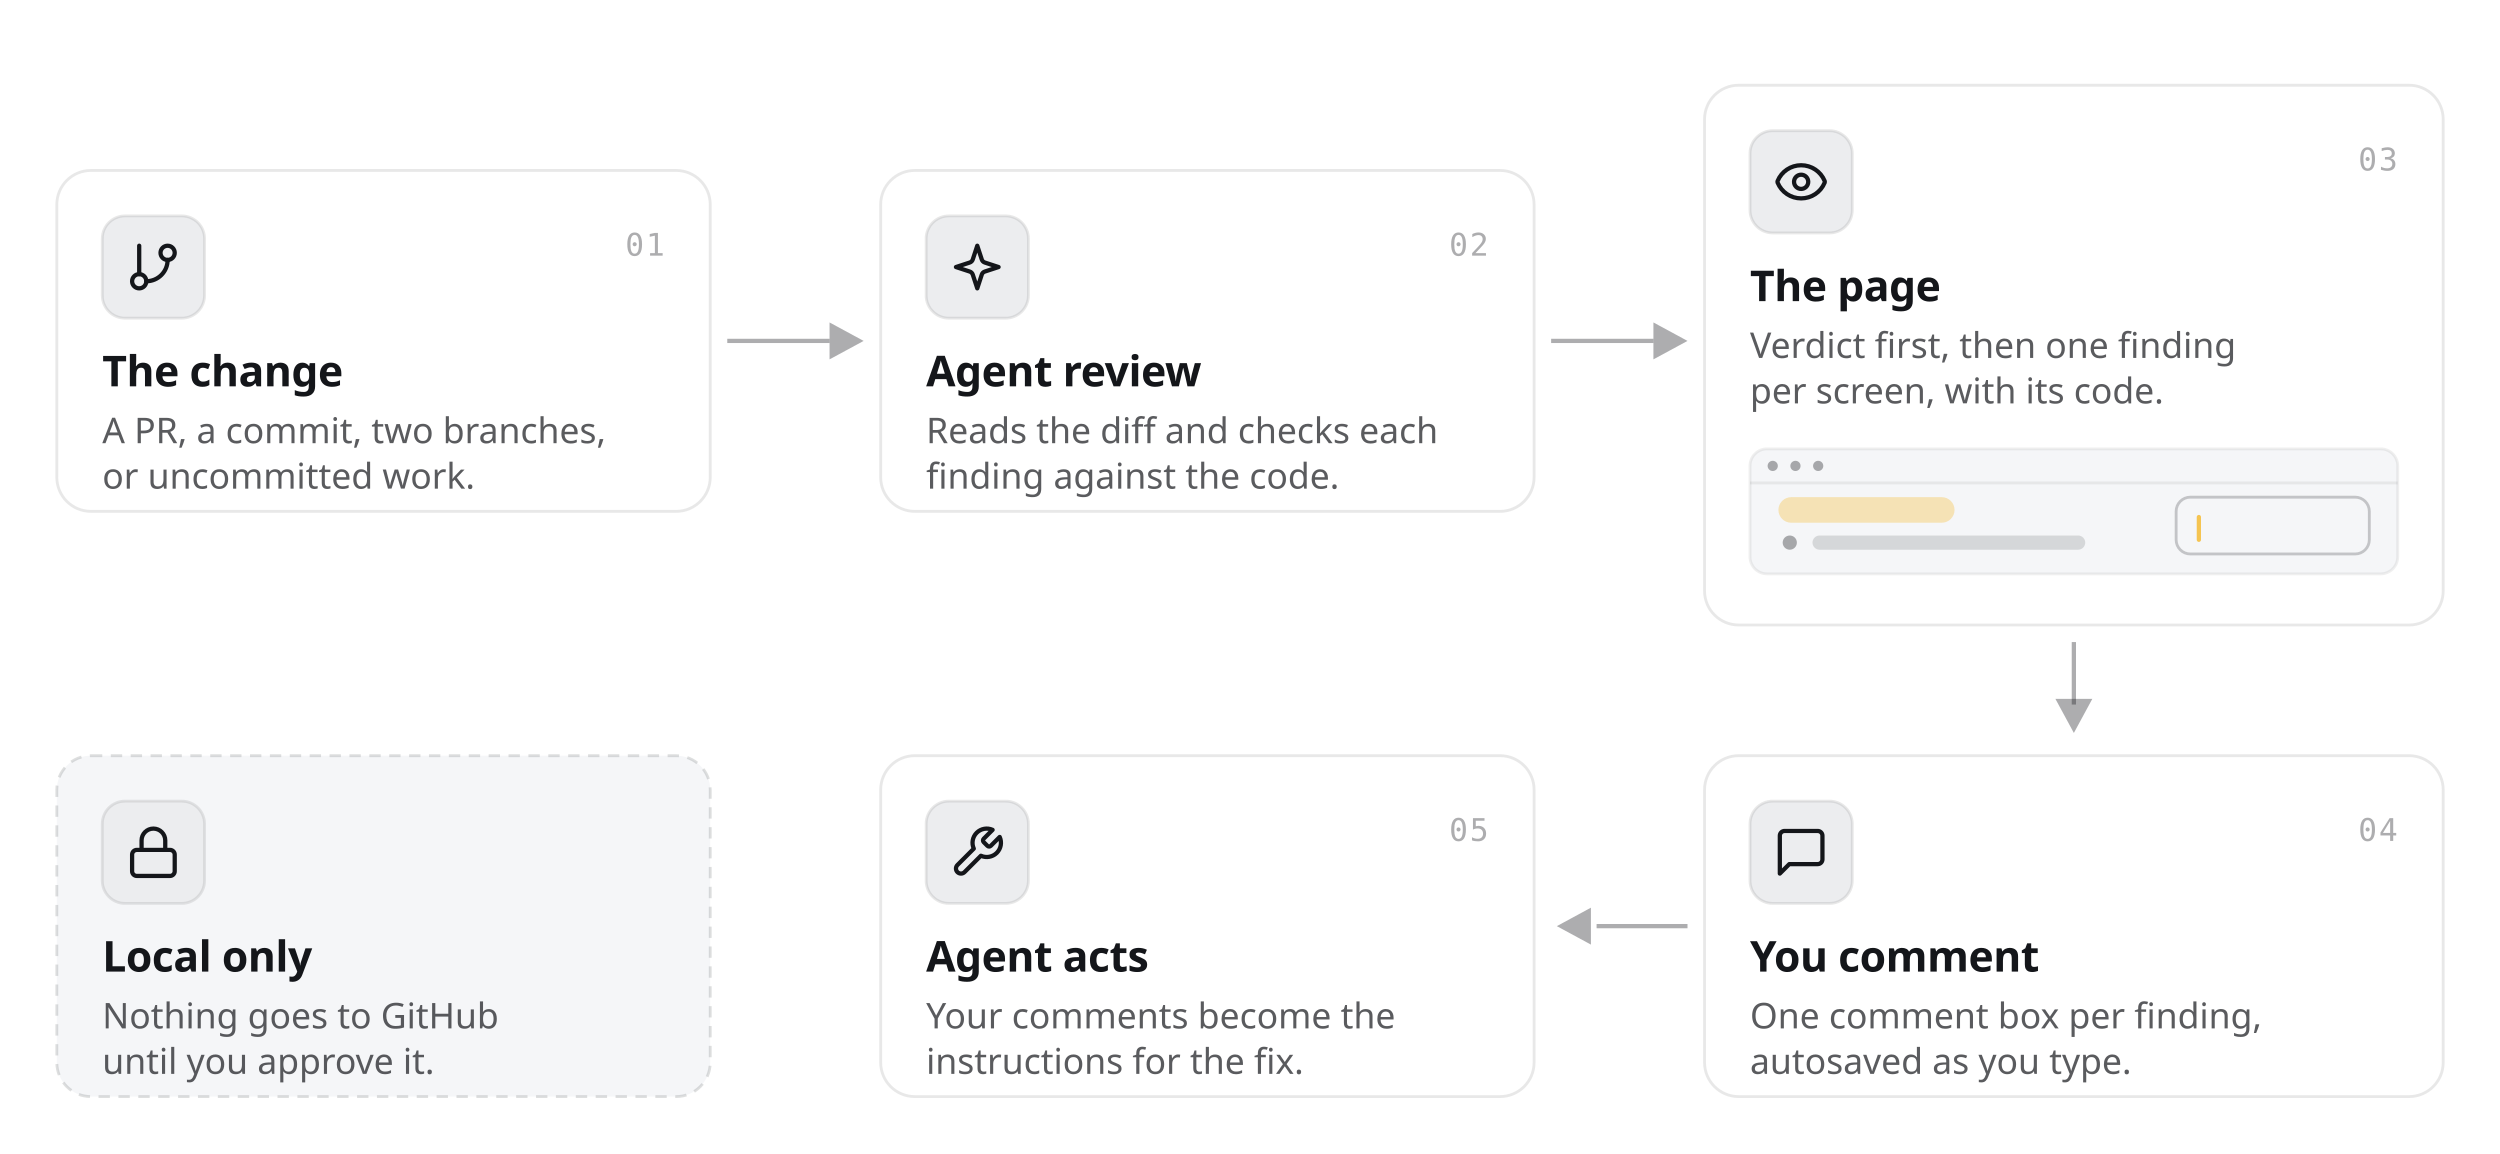
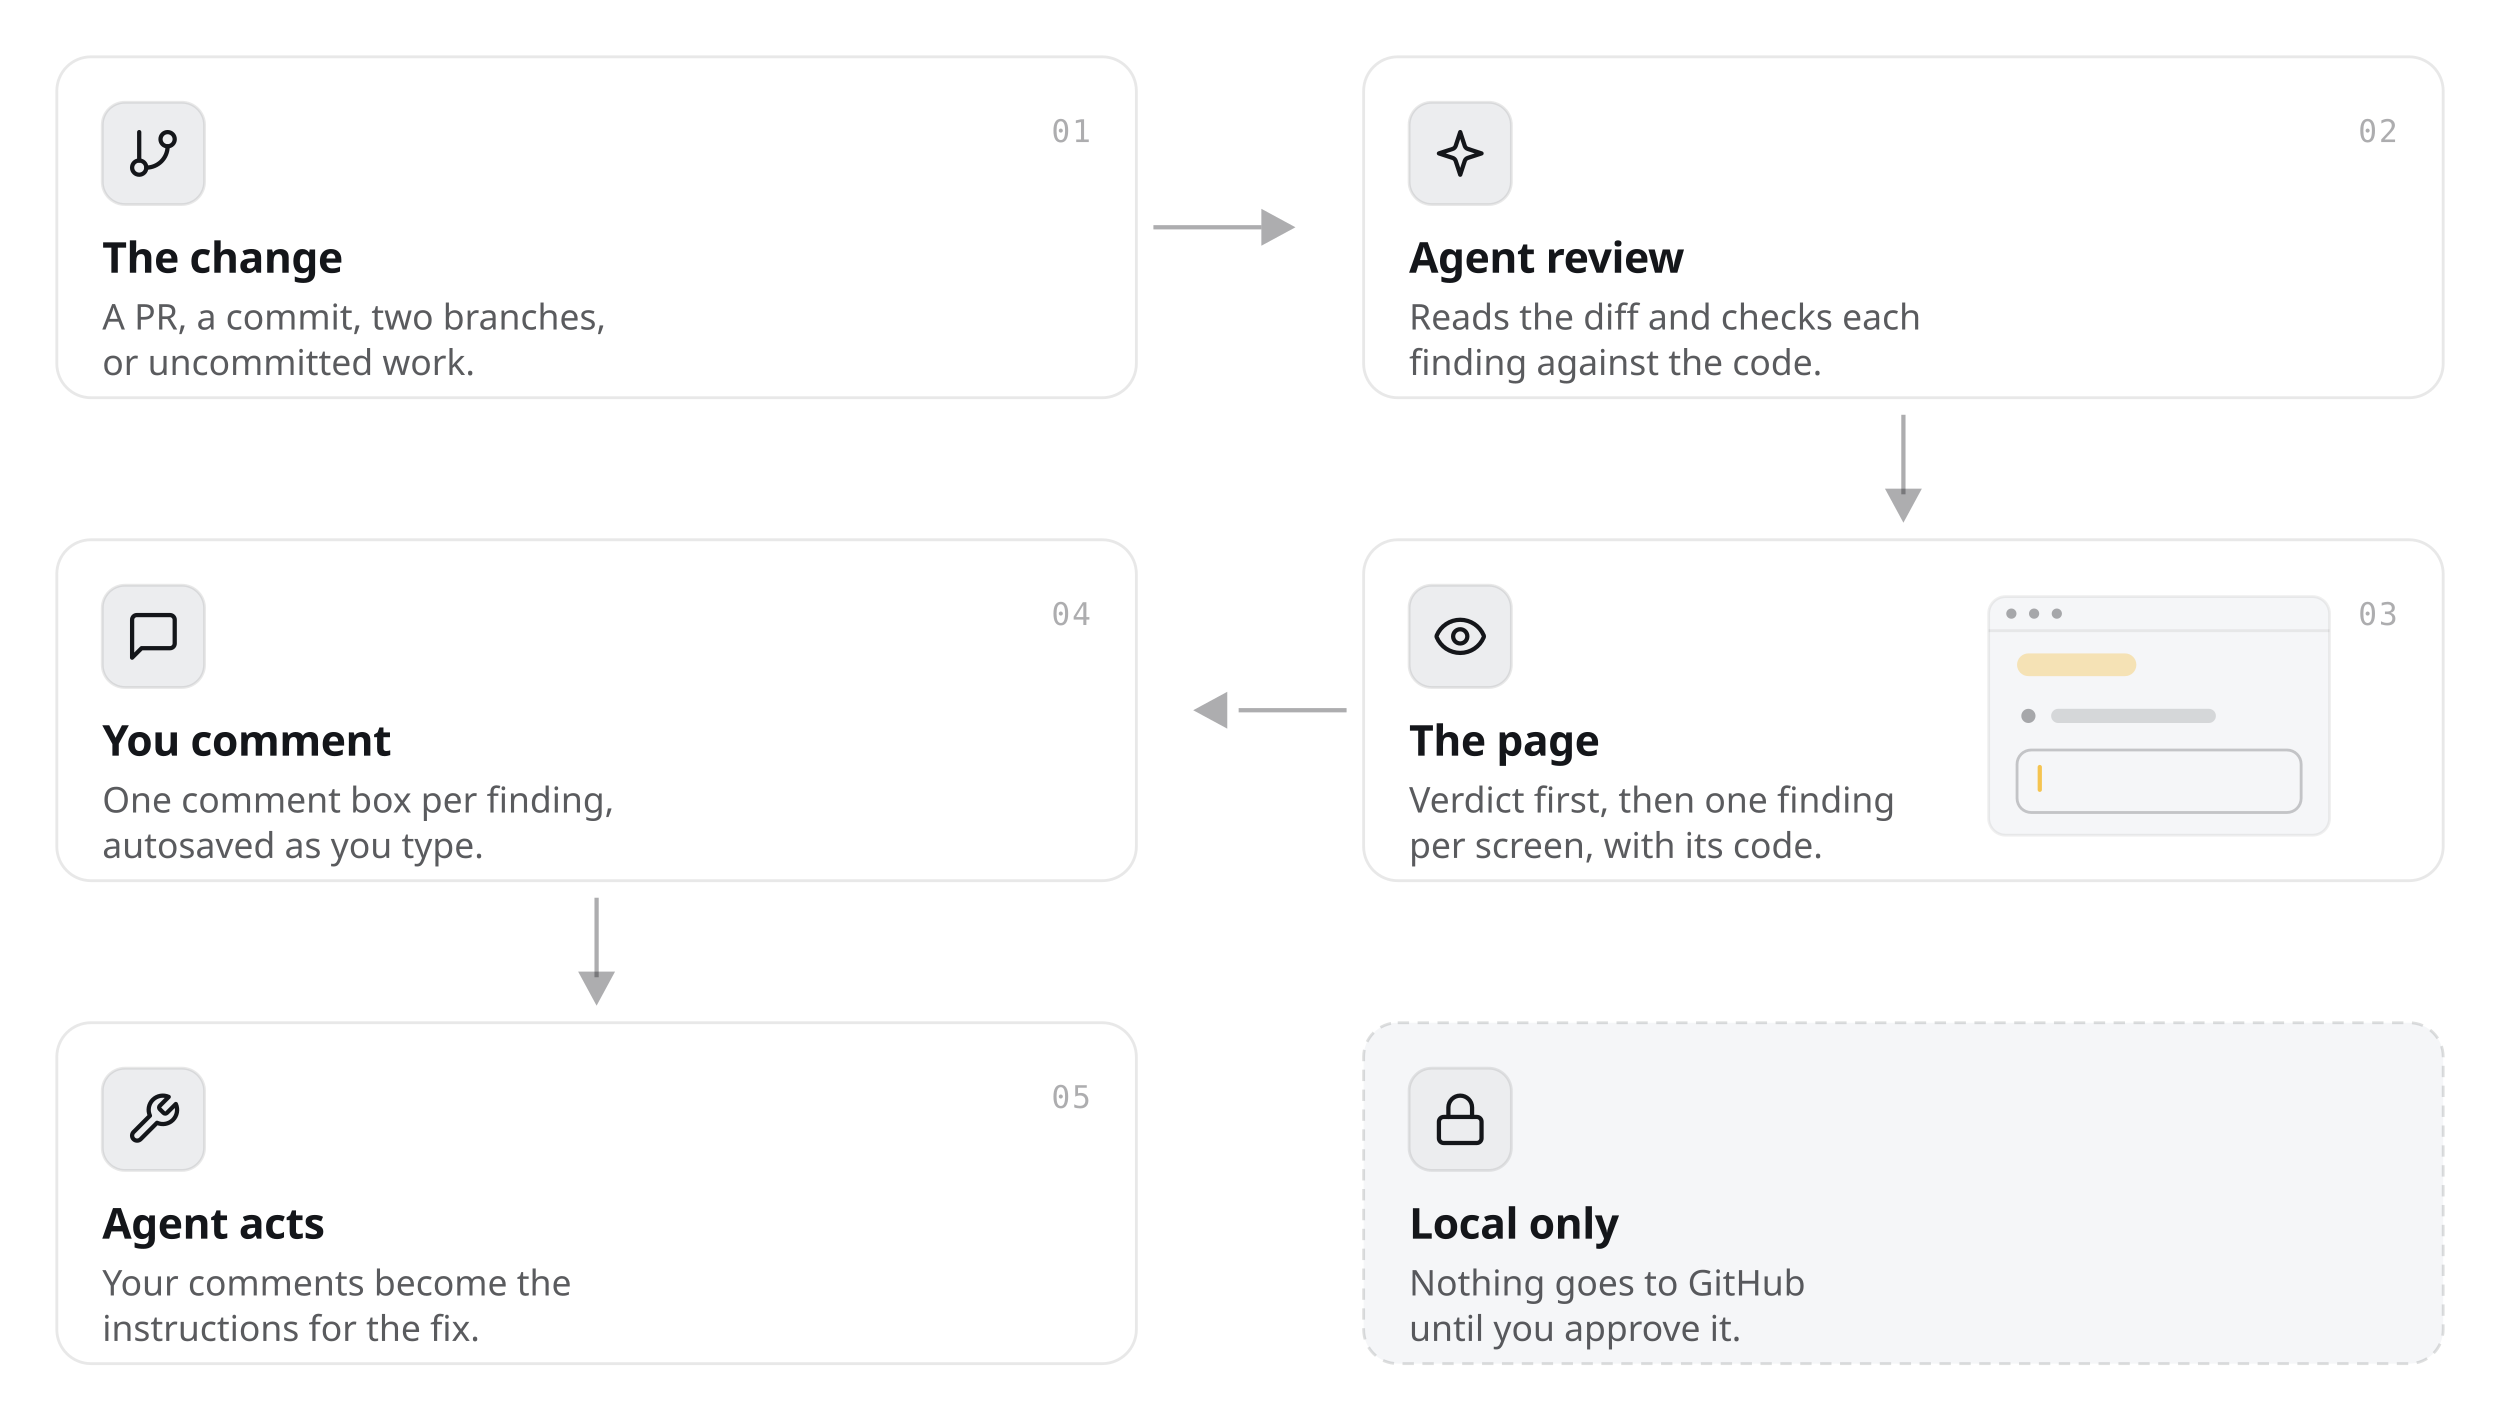
- <svg xmlns="http://www.w3.org/2000/svg" viewBox="0 0 880 406" role="img" aria-label="The visual-review workflow: a change goes to an agent review, the findings open on a local page, you comment on each finding, and the agent acts on your comments. Nothing posts to GitHub until you approve it.">
+ <svg xmlns="http://www.w3.org/2000/svg" viewBox="0 0 880 500" role="img" aria-label="The visual-review workflow: a change goes to an agent review, the findings open on a local page, you comment on each finding, and the agent acts on your comments. Nothing posts to GitHub until you approve it.">
  <defs>
    <style>
      .vr-box { fill: var(--color-card, #ffffff); stroke: var(--color-line, rgba(20,22,26,.1)); }
      .vr-note { fill: var(--color-muted, #f5f6f8); stroke: var(--color-line-strong, rgba(20,22,26,.14)); stroke-dasharray: 4 3; }
      .vr-chip { fill: var(--color-accent-panel, #ecedef); stroke: var(--color-line, rgba(20,22,26,.1)); }
      .vr-title { fill: var(--color-foreground, #14161a); font: 700 15px 'DM Sans', ui-sans-serif, system-ui, sans-serif; letter-spacing: -0.01em; }
      .vr-desc { fill: var(--color-fg-muted, rgba(20,22,26,.7)); font: 400 12.5px 'DM Sans', ui-sans-serif, system-ui, sans-serif; }
      .vr-num { fill: var(--color-fg-faint, rgba(20,22,26,.35)); font: 500 11px 'JetBrains Mono', ui-monospace, Menlo, monospace; letter-spacing: .06em; }
      .vr-icn { fill: none; stroke: var(--color-foreground, #14161a); stroke-width: 1.8; stroke-linecap: round; stroke-linejoin: round; }
      .dark .vr-icn { stroke: var(--color-accent-fill, #f5c451); }
      .vr-arrow { stroke: var(--color-fg-faint, rgba(20,22,26,.35)); stroke-width: 1.5; }
      .vr-head { fill: var(--color-fg-faint, rgba(20,22,26,.35)); }
      .vr-mock { fill: var(--color-muted, #f5f6f8); stroke: var(--color-line-soft, rgba(20,22,26,.07)); }
      .vr-sep { stroke: var(--color-line-soft, rgba(20,22,26,.07)); }
      .vr-dot { fill: var(--color-fg-faint, rgba(20,22,26,.35)); }
      .vr-stub { fill: var(--color-line-strong, rgba(20,22,26,.14)); }
      .vr-pill { fill: var(--color-accent-fill, #f5c451); opacity: .4; }
      .vr-comment { fill: none; stroke: var(--color-accent-line, rgba(20,22,26,.22)); }
      .vr-caret { stroke: var(--color-accent-fill, #f5c451); stroke-width: 1.5; stroke-linecap: round; }
    </style>
  </defs>
-   <line class="vr-arrow" x1="256" y1="120" x2="292" y2="120" />
-   <polygon class="vr-head" points="292,113.5 304,120 292,126.5" />
-   <line class="vr-arrow" x1="546" y1="120" x2="582" y2="120" />
-   <polygon class="vr-head" points="582,113.5 594,120 582,126.5" />
-   <line class="vr-arrow" x1="730" y1="226" x2="730" y2="248" />
-   <polygon class="vr-head" points="723.5,246 730,258 736.5,246" />
-   <line class="vr-arrow" x1="594" y1="326" x2="562" y2="326" />
-   <polygon class="vr-head" points="560,319.5 548,326 560,332.5" />
-   <rect class="vr-box" x="20" y="60" width="230" height="120" rx="12" />
-   <rect class="vr-chip" x="36" y="76" width="36" height="36" rx="8" />
-   <g class="vr-icn" transform="translate(44, 84) scale(0.8333)">
+   <line class="vr-arrow" x1="406" y1="80" x2="444" y2="80" />
+   <polygon class="vr-head" points="444,73.5 456,80 444,86.5" />
+   <line class="vr-arrow" x1="670" y1="146" x2="670" y2="174" />
+   <polygon class="vr-head" points="663.5,172 670,184 676.5,172" />
+   <line class="vr-arrow" x1="474" y1="250" x2="436" y2="250" />
+   <polygon class="vr-head" points="432,243.5 420,250 432,256.5" />
+   <line class="vr-arrow" x1="210" y1="316" x2="210" y2="344" />
+   <polygon class="vr-head" points="203.5,342 210,354 216.5,342" />
+   <rect class="vr-box" x="20" y="20" width="380" height="120" rx="12" />
+   <rect class="vr-chip" x="36" y="36" width="36" height="36" rx="8" />
+   <g class="vr-icn" transform="translate(44, 44) scale(0.8333)">
    <line x1="6" y1="3" x2="6" y2="15" />
    <circle cx="18" cy="6" r="3" />
    <circle cx="6" cy="18" r="3" />
    <path d="M18 9a9 9 0 0 1-9 9" />
  </g>
-   <text class="vr-num" x="234" y="90" text-anchor="end">01</text>
-   <text class="vr-title" x="36" y="136">The change</text>
-   <text class="vr-desc" x="36" y="156">A PR, a commit, two branches,</text>
-   <text class="vr-desc" x="36" y="172">or uncommitted work.</text>
-   <rect class="vr-box" x="310" y="60" width="230" height="120" rx="12" />
-   <rect class="vr-chip" x="326" y="76" width="36" height="36" rx="8" />
-   <g class="vr-icn" transform="translate(334, 84) scale(0.8333)">
+   <text class="vr-num" x="384" y="50" text-anchor="end">01</text>
+   <text class="vr-title" x="36" y="96">The change</text>
+   <text class="vr-desc" x="36" y="116">A PR, a commit, two branches,</text>
+   <text class="vr-desc" x="36" y="132">or uncommitted work.</text>
+   <rect class="vr-box" x="480" y="20" width="380" height="120" rx="12" />
+   <rect class="vr-chip" x="496" y="36" width="36" height="36" rx="8" />
+   <g class="vr-icn" transform="translate(504, 44) scale(0.8333)">
    <path d="M12 3l1.9 5.8a2 2 0 0 0 1.3 1.3L21 12l-5.8 1.9a2 2 0 0 0-1.3 1.3L12 21l-1.9-5.8a2 2 0 0 0-1.3-1.3L3 12l5.8-1.9a2 2 0 0 0 1.3-1.3L12 3z" />
  </g>
-   <text class="vr-num" x="524" y="90" text-anchor="end">02</text>
-   <text class="vr-title" x="326" y="136">Agent review</text>
-   <text class="vr-desc" x="326" y="156">Reads the diff and checks each</text>
-   <text class="vr-desc" x="326" y="172">finding against the code.</text>
-   <rect class="vr-box" x="600" y="30" width="260" height="190" rx="12" />
-   <rect class="vr-chip" x="616" y="46" width="36" height="36" rx="8" />
-   <g class="vr-icn" transform="translate(624, 54) scale(0.8333)">
+   <text class="vr-num" x="844" y="50" text-anchor="end">02</text>
+   <text class="vr-title" x="496" y="96">Agent review</text>
+   <text class="vr-desc" x="496" y="116">Reads the diff and checks each</text>
+   <text class="vr-desc" x="496" y="132">finding against the code.</text>
+   <rect class="vr-box" x="20" y="190" width="380" height="120" rx="12" />
+   <rect class="vr-chip" x="36" y="206" width="36" height="36" rx="8" />
+   <g class="vr-icn" transform="translate(44, 214) scale(0.8333)">
+     <path d="M21 15a2 2 0 0 1-2 2H7l-4 4V5a2 2 0 0 1 2-2h14a2 2 0 0 1 2 2z" />
+   </g>
+   <text class="vr-num" x="384" y="220" text-anchor="end">04</text>
+   <text class="vr-title" x="36" y="266">You comment</text>
+   <text class="vr-desc" x="36" y="286">One comment box per finding,</text>
+   <text class="vr-desc" x="36" y="302">autosaved as you type.</text>
+   <rect class="vr-box" x="480" y="190" width="380" height="120" rx="12" />
+   <rect class="vr-chip" x="496" y="206" width="36" height="36" rx="8" />
+   <g class="vr-icn" transform="translate(504, 214) scale(0.8333)">
    <path d="M2.062 12.348a1 1 0 0 1 0-.696 10.75 10.75 0 0 1 19.876 0 1 1 0 0 1 0 .696 10.75 10.75 0 0 1-19.876 0" />
    <circle cx="12" cy="12" r="3" />
  </g>
-   <text class="vr-num" x="844" y="60" text-anchor="end">03</text>
-   <text class="vr-title" x="616" y="106">The page</text>
-   <text class="vr-desc" x="616" y="126">Verdict first, then one finding</text>
-   <text class="vr-desc" x="616" y="142">per screen, with its code.</text>
-   <rect class="vr-mock" x="616" y="158" width="228" height="44" rx="6" />
-   <line class="vr-sep" x1="616" y1="170" x2="844" y2="170" />
-   <circle class="vr-dot" cx="624" cy="164" r="1.8" />
-   <circle class="vr-dot" cx="632" cy="164" r="1.8" />
-   <circle class="vr-dot" cx="640" cy="164" r="1.8" />
-   <rect class="vr-pill" x="626" y="175" width="62" height="9" rx="4.5" />
-   <circle class="vr-dot" cx="630" cy="191" r="2.5" />
-   <rect class="vr-stub" x="638" y="188.5" width="96" height="5" rx="2.5" />
-   <rect class="vr-comment" x="766" y="175" width="68" height="20" rx="5" />
-   <line class="vr-caret" x1="774" y1="190" x2="774" y2="182" />
-   <rect class="vr-box" x="600" y="266" width="260" height="120" rx="12" />
-   <rect class="vr-chip" x="616" y="282" width="36" height="36" rx="8" />
-   <g class="vr-icn" transform="translate(624, 290) scale(0.8333)">
-     <path d="M21 15a2 2 0 0 1-2 2H7l-4 4V5a2 2 0 0 1 2-2h14a2 2 0 0 1 2 2z" />
-   </g>
-   <text class="vr-num" x="844" y="296" text-anchor="end">04</text>
-   <text class="vr-title" x="616" y="342">You comment</text>
-   <text class="vr-desc" x="616" y="362">One comment box per finding,</text>
-   <text class="vr-desc" x="616" y="378">autosaved as you type.</text>
-   <rect class="vr-box" x="310" y="266" width="230" height="120" rx="12" />
-   <rect class="vr-chip" x="326" y="282" width="36" height="36" rx="8" />
-   <g class="vr-icn" transform="translate(334, 290) scale(0.8333)">
+   <text class="vr-num" x="844" y="220" text-anchor="end">03</text>
+   <text class="vr-title" x="496" y="266">The page</text>
+   <text class="vr-desc" x="496" y="286">Verdict first, then one finding</text>
+   <text class="vr-desc" x="496" y="302">per screen, with its code.</text>
+   <rect class="vr-mock" x="700" y="210" width="120" height="84" rx="6" />
+   <line class="vr-sep" x1="700" y1="222" x2="820" y2="222" />
+   <circle class="vr-dot" cx="708" cy="216" r="1.8" />
+   <circle class="vr-dot" cx="716" cy="216" r="1.8" />
+   <circle class="vr-dot" cx="724" cy="216" r="1.8" />
+   <rect class="vr-pill" x="710" y="230" width="42" height="8" rx="4" />
+   <circle class="vr-dot" cx="714" cy="252" r="2.5" />
+   <rect class="vr-stub" x="722" y="249.5" width="58" height="5" rx="2.5" />
+   <rect class="vr-comment" x="710" y="264" width="100" height="22" rx="5" />
+   <line class="vr-caret" x1="718" y1="278" x2="718" y2="270" />
+   <rect class="vr-box" x="20" y="360" width="380" height="120" rx="12" />
+   <rect class="vr-chip" x="36" y="376" width="36" height="36" rx="8" />
+   <g class="vr-icn" transform="translate(44, 384) scale(0.8333)">
    <path d="M14.7 6.3a1 1 0 0 0 0 1.4l1.6 1.6a1 1 0 0 0 1.4 0l3.77-3.77a6 6 0 0 1-7.94 7.94l-6.91 6.91a2.12 2.12 0 0 1-3-3l6.91-6.91a6 6 0 0 1 7.94-7.94l-3.76 3.76z" />
  </g>
-   <text class="vr-num" x="524" y="296" text-anchor="end">05</text>
-   <text class="vr-title" x="326" y="342">Agent acts</text>
-   <text class="vr-desc" x="326" y="362">Your comments become the</text>
-   <text class="vr-desc" x="326" y="378">instructions for the fix.</text>
-   <rect class="vr-note" x="20" y="266" width="230" height="120" rx="12" />
-   <rect class="vr-chip" x="36" y="282" width="36" height="36" rx="8" />
-   <g class="vr-icn" transform="translate(44, 290) scale(0.8333)">
+   <text class="vr-num" x="384" y="390" text-anchor="end">05</text>
+   <text class="vr-title" x="36" y="436">Agent acts</text>
+   <text class="vr-desc" x="36" y="456">Your comments become the</text>
+   <text class="vr-desc" x="36" y="472">instructions for the fix.</text>
+   <rect class="vr-note" x="480" y="360" width="380" height="120" rx="12" />
+   <rect class="vr-chip" x="496" y="376" width="36" height="36" rx="8" />
+   <g class="vr-icn" transform="translate(504, 384) scale(0.8333)">
    <rect width="18" height="11" x="3" y="11" rx="2" ry="2" />
    <path d="M7 11V7a5 5 0 0 1 10 0v4" />
  </g>
-   <text class="vr-title" x="36" y="342">Local only</text>
-   <text class="vr-desc" x="36" y="362">Nothing goes to GitHub</text>
-   <text class="vr-desc" x="36" y="378">until you approve it.</text>
+   <text class="vr-title" x="496" y="436">Local only</text>
+   <text class="vr-desc" x="496" y="456">Nothing goes to GitHub</text>
+   <text class="vr-desc" x="496" y="472">until you approve it.</text>
</svg>
